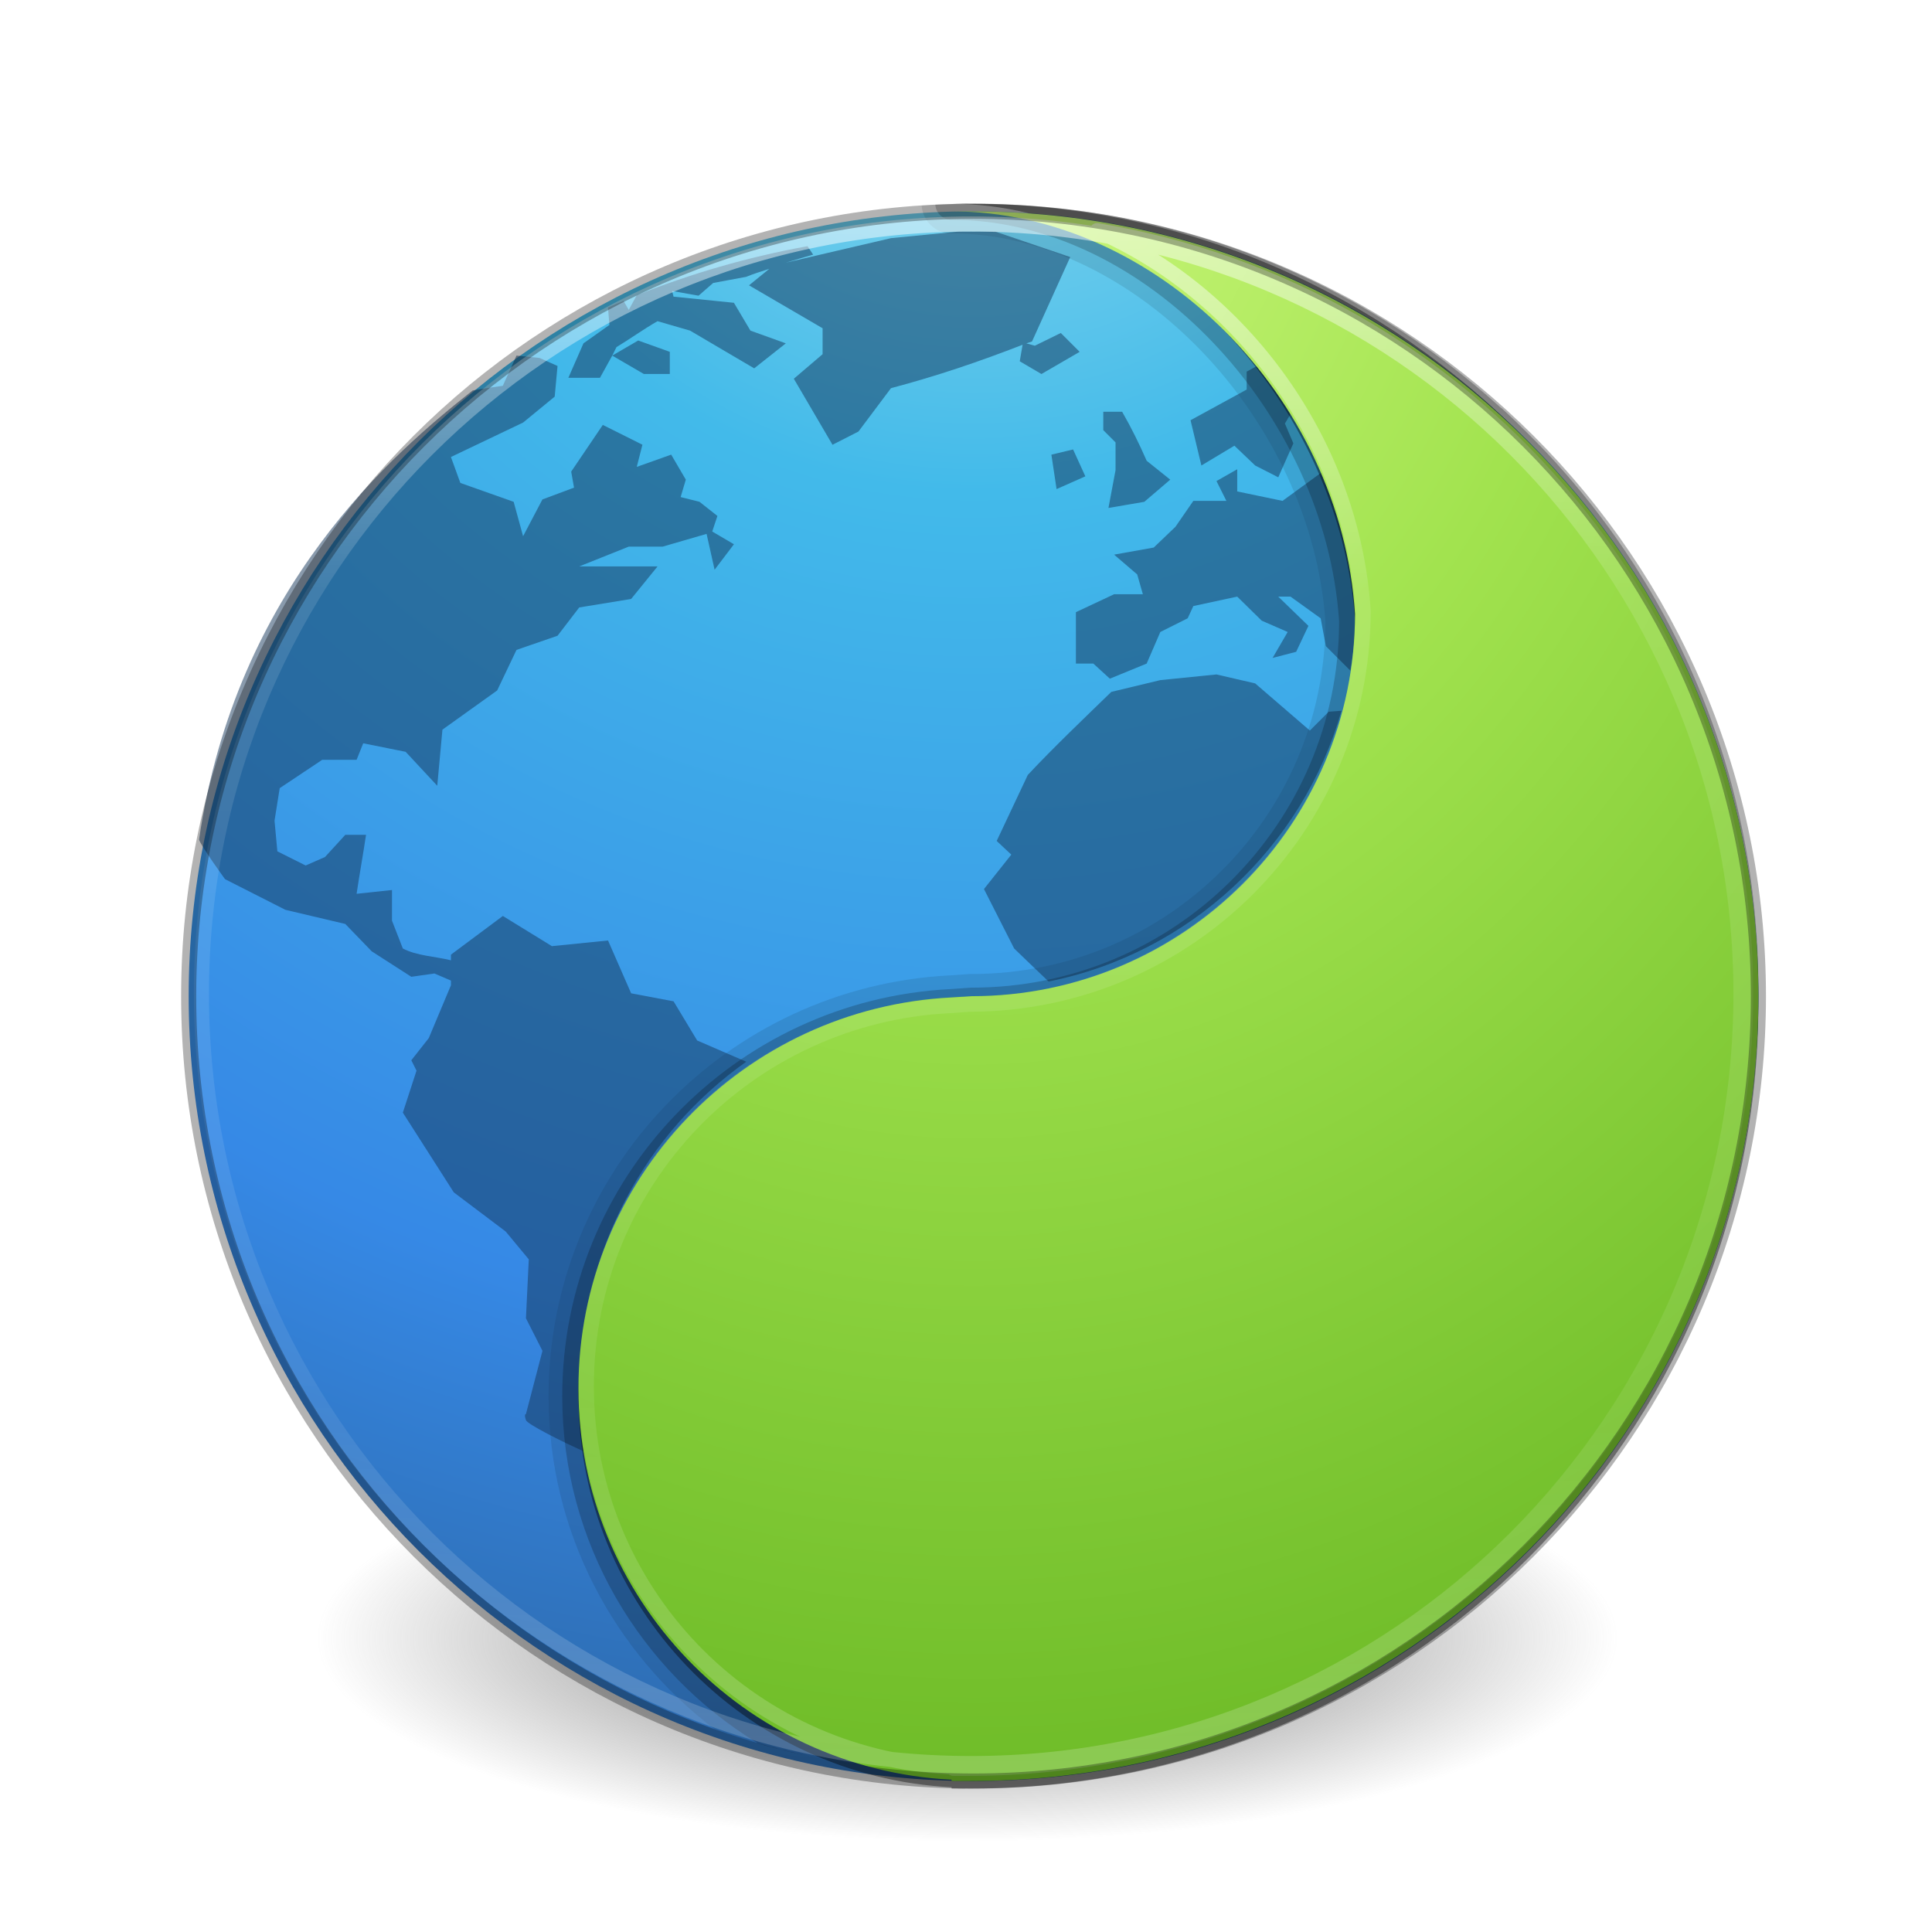
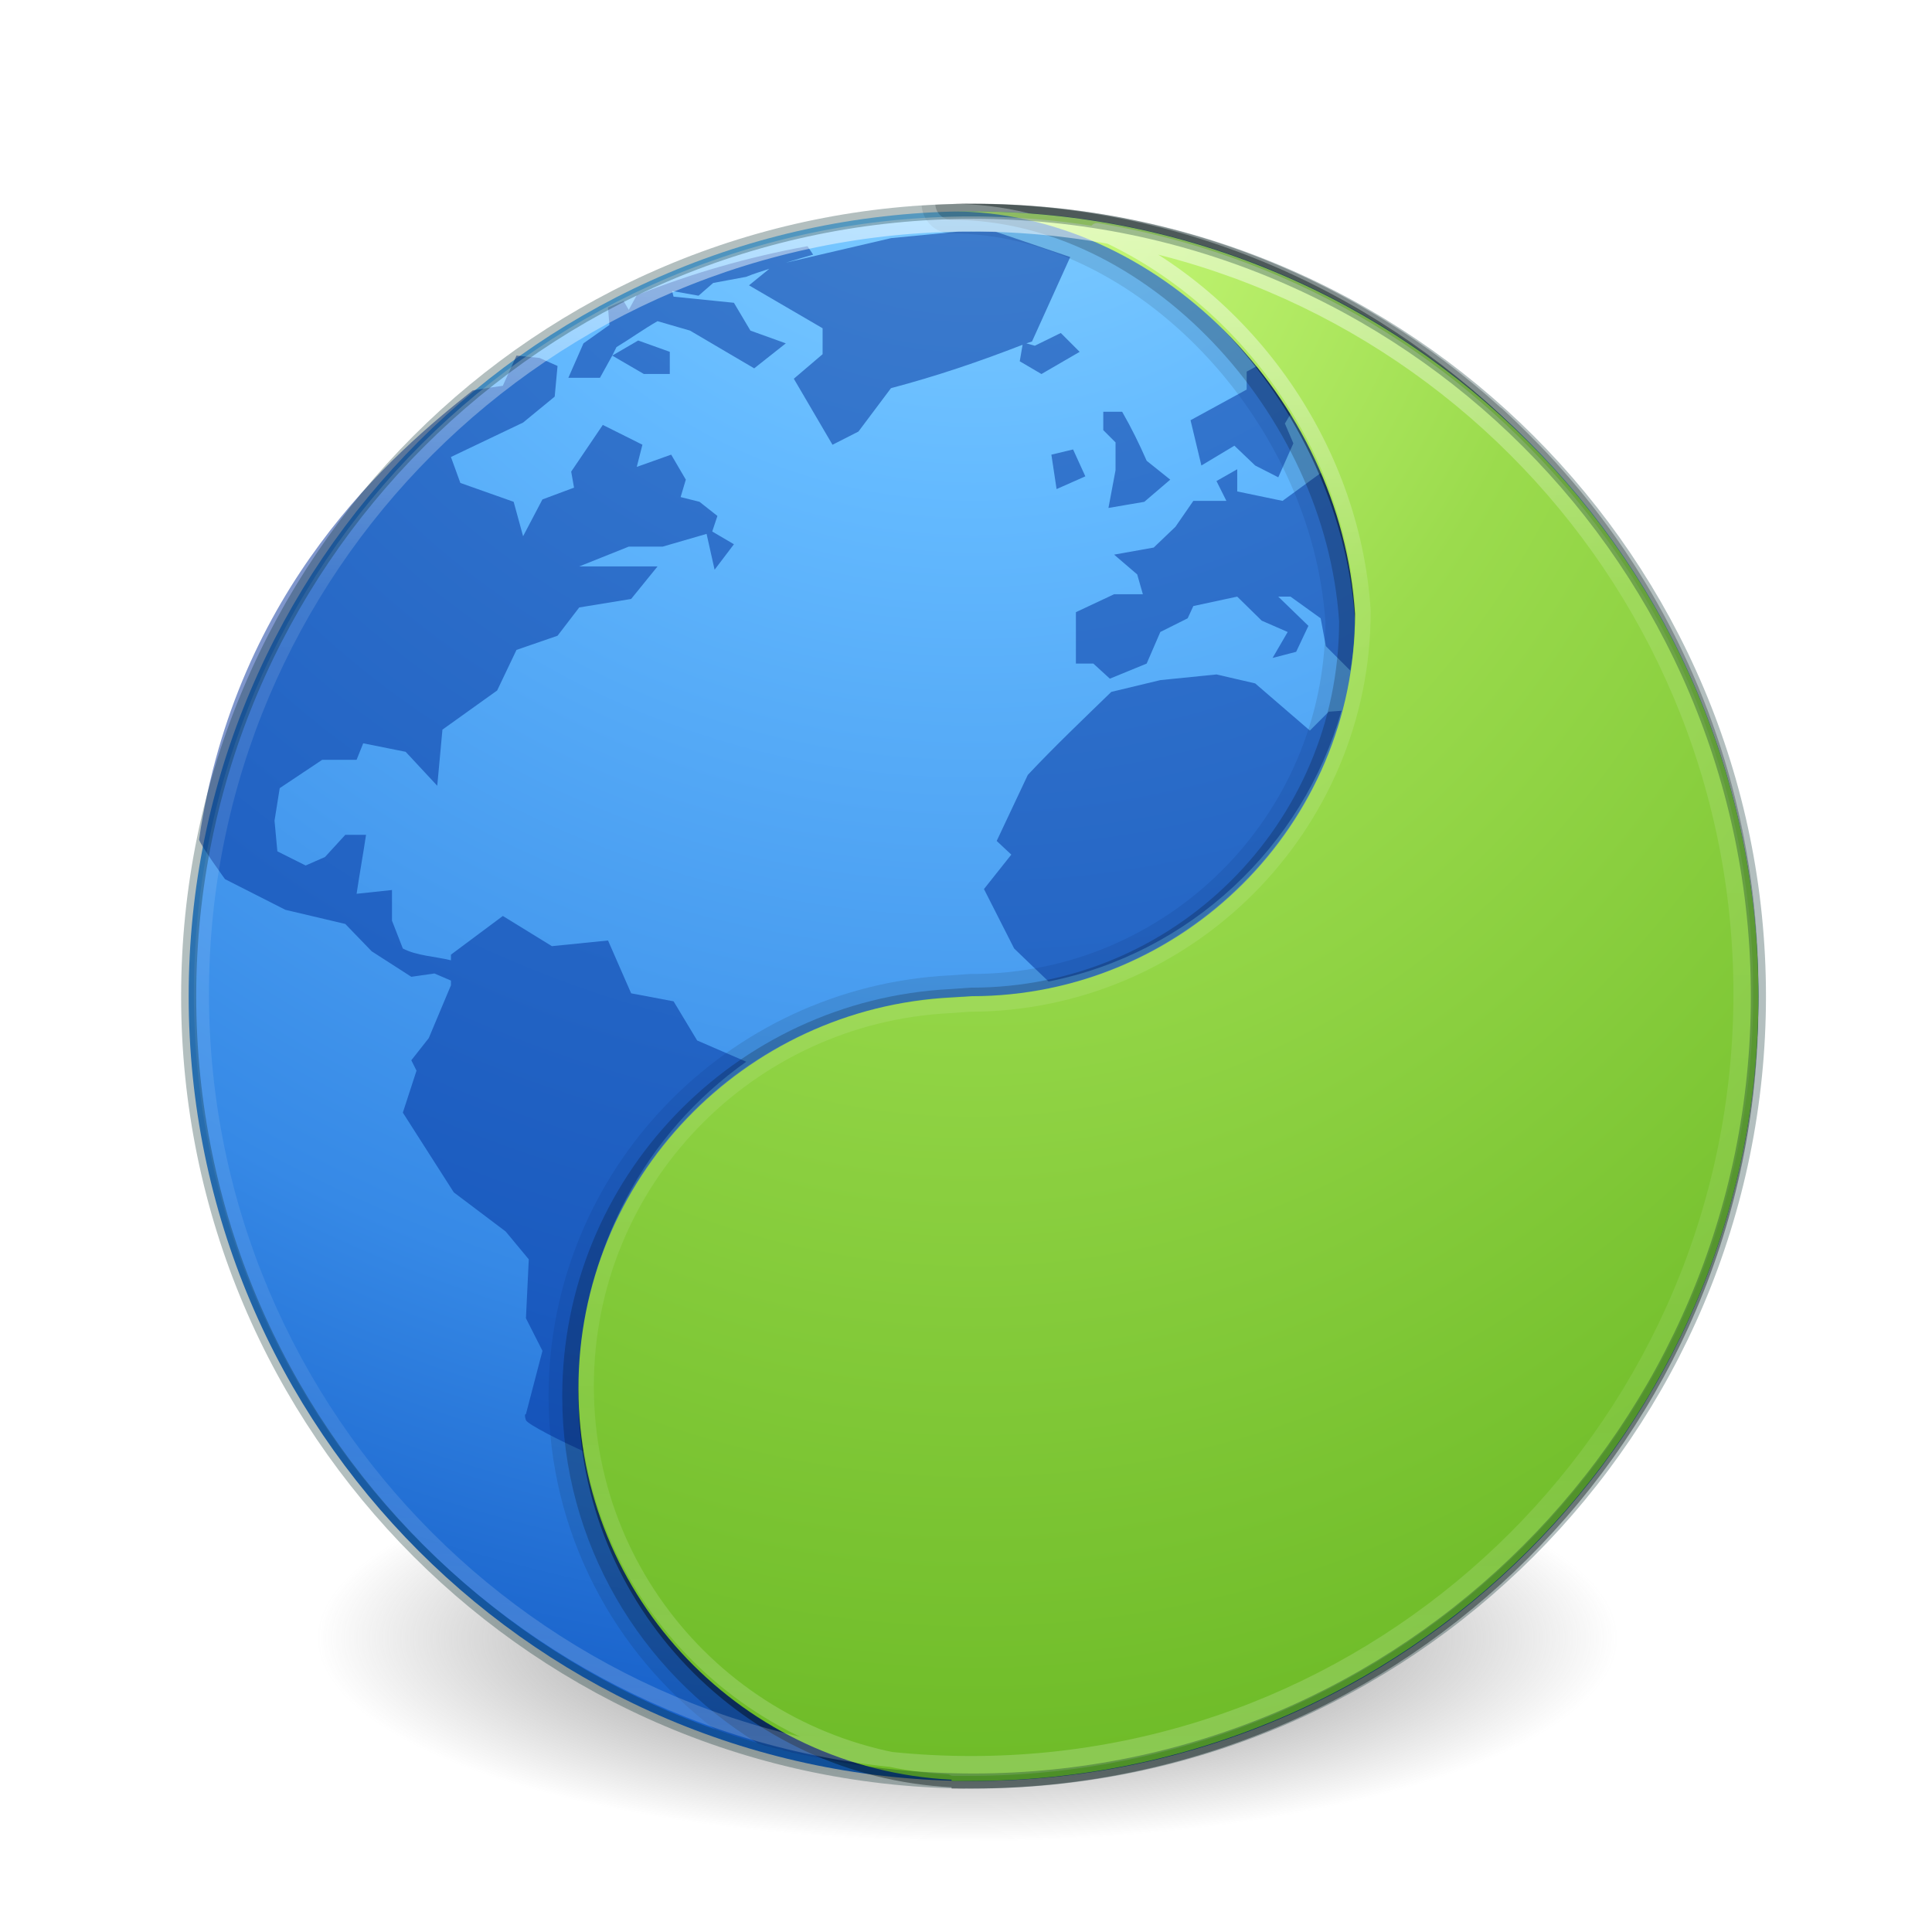
<svg xmlns="http://www.w3.org/2000/svg" xmlns:ns2="http://www.openswatchbook.org/uri/2009/osb" xmlns:xlink="http://www.w3.org/1999/xlink" version="1.1" width="128" height="128" id="svg5157">
  <defs id="defs5159">
    <linearGradient id="linearGradient3820-7-2-8-6">
      <stop id="stop3822-2-6-5-0" style="stop-color:#3d3d3d;stop-opacity:1" offset="0" />
      <stop id="stop3864-8-7-4-1" style="stop-color:#686868;stop-opacity:0.498" offset="0.5" />
      <stop id="stop3824-1-2-6-7" style="stop-color:#686868;stop-opacity:0" offset="1" />
    </linearGradient>
    <linearGradient id="linearGradient2867-449-88-871-390-598-476-591-434-148-57-177-3-8">
-       <stop id="stop3750-8-9" style="stop-color:#90dbec;stop-opacity:1" offset="0" />
-       <stop id="stop3752-3-2" style="stop-color:#42baea;stop-opacity:1" offset="0.262" />
+       <stop id="stop3750-8-9" style="stop-color:#8cd5ff;stop-opacity:1" offset="0" />
+       <stop id="stop3752-3-2" style="stop-color:#64baff;stop-opacity:1" offset="0.262" />
      <stop id="stop3754-7-2" style="stop-color:#3689e6;stop-opacity:1" offset="0.705" />
-       <stop id="stop3756-9-3" style="stop-color:#2b63a0;stop-opacity:1" offset="1" />
+       <stop id="stop3756-9-3" style="stop-color:#0d52bf;stop-opacity:1" offset="1" />
    </linearGradient>
    <radialGradient xlink:href="#linearGradient3820-7-2-8-6" id="radialGradient3163" gradientUnits="userSpaceOnUse" gradientTransform="matrix(0.6869404,0,0,0.2146169,-4.02174,68.57333)" cx="99.157" cy="186.171" fx="99.157" fy="186.171" r="62.769" />
    <radialGradient xlink:href="#linearGradient2867-449-88-871-390-598-476-591-434-148-57-177-3-8" id="radialGradient3197" gradientUnits="userSpaceOnUse" gradientTransform="matrix(0,6.338508,-6.705385,-1.7252442e-7,121.1592,-25.77666)" cx="3.972" cy="8.45" fx="3.972" fy="8.45" r="20" />
    <linearGradient id="linearGradient4246">
      <stop offset="0" style="stop-color:#ffffff;stop-opacity:1" id="stop4248" />
      <stop offset="0.235" style="stop-color:#ffffff;stop-opacity:0.235" id="stop4250" />
      <stop offset="0.764" style="stop-color:#ffffff;stop-opacity:0.157" id="stop4252" />
      <stop offset="1" style="stop-color:#ffffff;stop-opacity:0.392" id="stop4254" />
    </linearGradient>
    <linearGradient gradientTransform="matrix(2.756756,0,0,2.756756,-133.4078,-4.063372)" gradientUnits="userSpaceOnUse" xlink:href="#linearGradient4246" id="linearGradient5267" y2="44.009" x2="71.204" y1="6.895" x1="71.204" />
    <radialGradient gradientTransform="matrix(0,9.931377,-7.845251,-1.1276038e-7,130.7894,1.442336)" gradientUnits="userSpaceOnUse" xlink:href="#linearGradient4223" id="radialGradient3126-7-25-24" fy="8.45" fx="0.667" r="20" cy="8.45" cx="-1.265" />
    <linearGradient id="linearGradient4526" ns2:paint="solid">
      <stop style="stop-color:#ffffff;stop-opacity:1;" offset="0" id="stop4528" />
    </linearGradient>
    <linearGradient id="linearGradient4223">
-       <stop offset="0" style="stop-color:#cdf87e;stop-opacity:1" id="stop4225" />
-       <stop offset="0.262" style="stop-color:#a2e34f;stop-opacity:1" id="stop4227" />
+       <stop offset="0" style="stop-color:#d1ff82;stop-opacity:1" id="stop4225" />
+       <stop offset="0.262" style="stop-color:#9bdb4d;stop-opacity:1" id="stop4227" />
      <stop offset="0.661" style="stop-color:#68b723;stop-opacity:1" id="stop4229" />
-       <stop offset="1" style="stop-color:#1d7e0d;stop-opacity:1" id="stop4231" />
+       <stop offset="1" style="stop-color:#3a9104;stop-opacity:1" id="stop4231" />
    </linearGradient>
  </defs>
  <path style="fill:url(#radialGradient3163);fill-opacity:1;stroke:none" id="path3818-0-5-0" d="m 107.212,108.529 a 43.119,13.471 0 1 1 -86.237,0 43.119,13.471 0 1 1 86.237,0 z" />
  <path d="m 64.5,13.998 c -28.692,0 -52,23.308 -52,52 0,28.692 23.308,52 52,52 28.692,0 52,-23.308 52,-52 0,-28.692 -23.308,-52 -52,-52 z" id="path2555" style="color:#000000;fill:url(#radialGradient3197);fill-opacity:1;fill-rule:nonzero;stroke:none;stroke-width:1;marker:none;visibility:visible;display:inline;overflow:visible;enable-background:accumulate" />
  <path d="m 64.5,13.498 c -1.153,0 -2.303,0.051 -3.438,0.125 a 1.978,1.978 0 0 0 1.969,1.844 c 12.23,0 23.888,12.401 24.781,25.75 0.001,0.021 -0.001,0.042 0,0.062 -0.068,12.844 -10.54,23.25 -23.438,23.25 a 1.978,1.978 0 0 0 -0.125,0 l -1.312,0.094 -0.031,0 C 48.137,65.388 36.344,77.573 36.344,92.498 c 0,9.033 4.341,17.014 11.031,22.094 5.366,1.875 11.125,2.906 17.125,2.906 28.692,0 52,-23.308 52,-52 0,-28.692 -23.308,-52 -52,-52 z" id="path7568" style="color:#000000;display:inline;overflow:visible;visibility:visible;opacity:0.1;fill:#000000;fill-opacity:1;fill-rule:nonzero;stroke:none;stroke-width:1;marker:none;enable-background:accumulate" />
-   <path d="m 63.532,15.34 -4.5,0.438 -6.969,1.625 c 0.594,-0.178 1.197,-0.36 1.812,-0.531 l -0.375,-0.562 c -3.957,0.718 -7.746,1.821 -11.313,3.25 l -0.531,0.969 -0.344,-0.594 c -0.345,0.145 -0.691,0.286 -1.031,0.438 l 0.094,1.156 -1.719,1.219 -1,2.281 2.094,0 0.812,-1.469 0.281,-0.562 c 0.916,-0.556 1.786,-1.184 2.719,-1.719 l 2.156,0.625 c 1.416,0.825 2.833,1.677 4.25,2.5 l 2.094,-1.656 -2.344,-0.844 -1.094,-1.844 -4,-0.406 -0.094,-0.375 1.75,0.312 0.969,-0.844 2.188,-0.406 c 0.515,-0.215 1.012,-0.357 1.531,-0.531 l -1.344,1.094 4.875,2.844 0,1.719 -1.906,1.625 2.562,4.375 1.719,-0.875 2.156,-2.875 c 3.057,-0.81 5.833,-1.754 8.719,-2.875 l -0.188,1.094 1.438,0.844 2.531,-1.469 -1.25,-1.25 -1.719,0.844 -0.562,-0.156 c 0.125,-0.049 0.25,-0.075 0.375,-0.125 l 2.531,-5.594 -4.969,-1.688 c -0.476,-0.011 -0.958,0 -1.438,0 -0.323,0 -0.647,-0.005 -0.969,0 z m -22.969,8.219 2.094,1.219 1.719,0 0,-1.469 -2.094,-0.75 z m -6.344,0 -0.906,2 c 0,0 -1.593,0.226 -2,0.312 -5.198,4.107 -15.685,13.013 -18.125,29.75 0.097,0.388 1.719,2.625 1.719,2.625 l 4,2.031 3.969,0.938 1.75,1.812 2.625,1.688 1.531,-0.219 1.094,0.469 0,0.312 -1.469,3.5 -1.156,1.469 0.344,0.688 -0.906,2.781 3.375,5.281 3.438,2.594 1.531,1.844 -0.188,3.906 1.094,2.156 -1.094,4.188 c 0,0 -0.145,-0.017 0,0.406 0.09,0.259 2.273,1.379 4.094,2.188 -0.29,-1.551 -0.438,-3.145 -0.438,-4.781 0,-8.741 4.309,-16.456 10.938,-21.156 -1.079,-0.474 -2.163,-0.927 -3.25,-1.406 l -1.562,-2.594 -2.812,-0.531 -1.531,-3.5 -3.719,0.375 -3.25,-2 -3.438,2.562 0,0.375 c -1.031,-0.255 -2.269,-0.297 -3.188,-0.781 l -0.719,-1.844 0,-2.031 -2.344,0.25 c 0.19,-1.287 0.434,-2.62 0.625,-3.906 l -1.375,0 -1.344,1.469 -1.281,0.562 -1.875,-0.938 -0.188,-2.031 0.344,-2.156 2.812,-1.875 2.281,0 0.438,-1.094 2.812,0.562 2.094,2.25 0.344,-3.719 3.625,-2.594 1.281,-2.688 2.719,-0.938 1.438,-1.875 3.438,-0.562 1.75,-2.156 -5.188,0 3.281,-1.312 2.25,0 2.906,-0.844 0.531,2.375 1.281,-1.688 -1.438,-0.844 0.344,-1.031 -1.188,-0.938 -1.25,-0.312 0.344,-1.156 -0.969,-1.656 -2.281,0.812 0.375,-1.469 -2.625,-1.312 -2.094,3.094 0.188,1.062 -2.094,0.781 -1.281,2.438 -0.625,-2.281 -3.531,-1.25 -0.625,-1.719 4.781,-2.281 2.094,-1.719 0.188,-2.031 -1.188,-0.531 z m 49.688,0.344 -1.312,0.719 0,1.188 -3.719,2.031 0.719,3 2.188,-1.312 1.375,1.312 1.531,0.781 1,-2.25 -0.562,-1.312 0.562,-0.938 0.344,-0.281 c -0.64,-1.032 -1.347,-2.011 -2.125,-2.938 z m -10.812,3.375 0,1.219 0.812,0.812 0,1.844 -0.469,2.5 2.375,-0.406 1.719,-1.469 -1.562,-1.25 c -0.499,-1.14 -1,-2.156 -1.625,-3.25 z m -2,2.5 -1.438,0.344 0.344,2.281 1.906,-0.844 z m 16.844,0.781 -0.094,0.531 -2.875,2.094 -3,-0.625 0,-1.469 -1.375,0.781 0.656,1.312 -2.188,0 -1.188,1.719 -1.438,1.375 -2.625,0.469 1.531,1.312 0.375,1.312 -1.906,0 -2.531,1.188 0,3.406 1.156,0 1.094,1 2.438,-1 0.906,-2.094 1.812,-0.906 0.375,-0.812 2.906,-0.625 1.625,1.594 1.719,0.75 -1,1.719 1.562,-0.406 0.812,-1.719 -2,-1.938 0.812,0 2,1.438 0.344,1.844 1.625,1.625 c 0.235,-1.385 0.375,-2.83 0.375,-4.281 0,-3.4 -0.688,-6.63 -1.906,-9.594 z m -7.344,14.125 -3.719,0.375 -3.25,0.781 c -1.861,1.809 -3.77,3.622 -5.531,5.5 l -2.062,4.375 0.969,0.906 -1.812,2.281 2,3.938 c 0.755,0.733 1.52,1.46 2.281,2.188 9.331,-1.863 16.833,-8.883 19.406,-17.938 l -0.844,0.062 -1.25,1.25 -3.625,-3.125 z" id="path6534-4" style="color:#000000;display:inline;overflow:visible;visibility:visible;opacity:0.5;fill:#13355a;fill-opacity:1;fill-rule:nonzero;stroke:none;stroke-width:1;marker:none;enable-background:accumulate;clip-rule:nonzero;isolation:auto;mix-blend-mode:normal;color-interpolation:sRGB;color-interpolation-filters:linearRGB;solid-color:#000000;solid-opacity:1;stroke-linecap:butt;stroke-linejoin:miter;stroke-miterlimit:4;stroke-dasharray:none;stroke-dashoffset:0;stroke-opacity:1;filter-blend-mode:normal;filter-gaussianBlur-deviation:0;color-rendering:auto;image-rendering:auto;shape-rendering:auto;text-rendering:auto" />
+   <path d="m 63.532,15.34 -4.5,0.438 -6.969,1.625 c 0.594,-0.178 1.197,-0.36 1.812,-0.531 l -0.375,-0.562 c -3.957,0.718 -7.746,1.821 -11.313,3.25 l -0.531,0.969 -0.344,-0.594 c -0.345,0.145 -0.691,0.286 -1.031,0.438 l 0.094,1.156 -1.719,1.219 -1,2.281 2.094,0 0.812,-1.469 0.281,-0.562 c 0.916,-0.556 1.786,-1.184 2.719,-1.719 l 2.156,0.625 c 1.416,0.825 2.833,1.677 4.25,2.5 l 2.094,-1.656 -2.344,-0.844 -1.094,-1.844 -4,-0.406 -0.094,-0.375 1.75,0.312 0.969,-0.844 2.188,-0.406 c 0.515,-0.215 1.012,-0.357 1.531,-0.531 l -1.344,1.094 4.875,2.844 0,1.719 -1.906,1.625 2.562,4.375 1.719,-0.875 2.156,-2.875 c 3.057,-0.81 5.833,-1.754 8.719,-2.875 l -0.188,1.094 1.438,0.844 2.531,-1.469 -1.25,-1.25 -1.719,0.844 -0.562,-0.156 c 0.125,-0.049 0.25,-0.075 0.375,-0.125 l 2.531,-5.594 -4.969,-1.688 c -0.476,-0.011 -0.958,0 -1.438,0 -0.323,0 -0.647,-0.005 -0.969,0 z m -22.969,8.219 2.094,1.219 1.719,0 0,-1.469 -2.094,-0.75 z m -6.344,0 -0.906,2 c 0,0 -1.593,0.226 -2,0.312 -5.198,4.107 -15.685,13.013 -18.125,29.75 0.097,0.388 1.719,2.625 1.719,2.625 l 4,2.031 3.969,0.938 1.75,1.812 2.625,1.688 1.531,-0.219 1.094,0.469 0,0.312 -1.469,3.5 -1.156,1.469 0.344,0.688 -0.906,2.781 3.375,5.281 3.438,2.594 1.531,1.844 -0.188,3.906 1.094,2.156 -1.094,4.188 c 0,0 -0.145,-0.017 0,0.406 0.09,0.259 2.273,1.379 4.094,2.188 -0.29,-1.551 -0.438,-3.145 -0.438,-4.781 0,-8.741 4.309,-16.456 10.938,-21.156 -1.079,-0.474 -2.163,-0.927 -3.25,-1.406 l -1.562,-2.594 -2.812,-0.531 -1.531,-3.5 -3.719,0.375 -3.25,-2 -3.438,2.562 0,0.375 c -1.031,-0.255 -2.269,-0.297 -3.188,-0.781 l -0.719,-1.844 0,-2.031 -2.344,0.25 c 0.19,-1.287 0.434,-2.62 0.625,-3.906 l -1.375,0 -1.344,1.469 -1.281,0.562 -1.875,-0.938 -0.188,-2.031 0.344,-2.156 2.812,-1.875 2.281,0 0.438,-1.094 2.812,0.562 2.094,2.25 0.344,-3.719 3.625,-2.594 1.281,-2.688 2.719,-0.938 1.438,-1.875 3.438,-0.562 1.75,-2.156 -5.188,0 3.281,-1.312 2.25,0 2.906,-0.844 0.531,2.375 1.281,-1.688 -1.438,-0.844 0.344,-1.031 -1.188,-0.938 -1.25,-0.312 0.344,-1.156 -0.969,-1.656 -2.281,0.812 0.375,-1.469 -2.625,-1.312 -2.094,3.094 0.188,1.062 -2.094,0.781 -1.281,2.438 -0.625,-2.281 -3.531,-1.25 -0.625,-1.719 4.781,-2.281 2.094,-1.719 0.188,-2.031 -1.188,-0.531 z m 49.688,0.344 -1.312,0.719 0,1.188 -3.719,2.031 0.719,3 2.188,-1.312 1.375,1.312 1.531,0.781 1,-2.25 -0.562,-1.312 0.562,-0.938 0.344,-0.281 c -0.64,-1.032 -1.347,-2.011 -2.125,-2.938 z m -10.812,3.375 0,1.219 0.812,0.812 0,1.844 -0.469,2.5 2.375,-0.406 1.719,-1.469 -1.562,-1.25 c -0.499,-1.14 -1,-2.156 -1.625,-3.25 z m -2,2.5 -1.438,0.344 0.344,2.281 1.906,-0.844 z m 16.844,0.781 -0.094,0.531 -2.875,2.094 -3,-0.625 0,-1.469 -1.375,0.781 0.656,1.312 -2.188,0 -1.188,1.719 -1.438,1.375 -2.625,0.469 1.531,1.312 0.375,1.312 -1.906,0 -2.531,1.188 0,3.406 1.156,0 1.094,1 2.438,-1 0.906,-2.094 1.812,-0.906 0.375,-0.812 2.906,-0.625 1.625,1.594 1.719,0.75 -1,1.719 1.562,-0.406 0.812,-1.719 -2,-1.938 0.812,0 2,1.438 0.344,1.844 1.625,1.625 c 0.235,-1.385 0.375,-2.83 0.375,-4.281 0,-3.4 -0.688,-6.63 -1.906,-9.594 z m -7.344,14.125 -3.719,0.375 -3.25,0.781 c -1.861,1.809 -3.77,3.622 -5.531,5.5 l -2.062,4.375 0.969,0.906 -1.812,2.281 2,3.938 c 0.755,0.733 1.52,1.46 2.281,2.188 9.331,-1.863 16.833,-8.883 19.406,-17.938 l -0.844,0.062 -1.25,1.25 -3.625,-3.125 z" id="path6534-4" style="color:#000000;display:inline;overflow:visible;visibility:visible;opacity:0.5;fill:#002e99;fill-opacity:1;fill-rule:nonzero;stroke:none;stroke-width:1;marker:none;enable-background:accumulate;clip-rule:nonzero;isolation:auto;mix-blend-mode:normal;color-interpolation:sRGB;color-interpolation-filters:linearRGB;solid-color:#000000;solid-opacity:1;stroke-linecap:butt;stroke-linejoin:miter;stroke-miterlimit:4;stroke-dasharray:none;stroke-dashoffset:0;stroke-opacity:1;filter-blend-mode:normal;filter-gaussianBlur-deviation:0;color-rendering:auto;image-rendering:auto;shape-rendering:auto;text-rendering:auto" />
  <path d="m 64.5,13.498 c -0.845,0 -1.697,0.023 -2.531,0.062 a 1.063,1.063 0 0 0 1.062,1 c 12.834,0 24.763,12.757 25.688,26.594 0.001,0.021 -0.001,0.042 0,0.062 -0.034,13.377 -10.923,24.219 -24.344,24.219 a 1.05,1.05 0 0 0 -0.062,0 l -1.344,0.094 C 48.666,66.254 37.25,78.05 37.25,92.498 c 0,9.717 5.169,18.222 12.906,22.969 0.012,0.008 0.019,0.024 0.031,0.031 0.177,0.051 0.354,0.107 0.531,0.156 0.375,0.103 0.747,0.187 1.125,0.281 0.022,0.006 0.04,0.026 0.062,0.031 0.699,0.174 1.415,0.323 2.125,0.469 0.846,0.173 1.702,0.337 2.562,0.469 0.86,0.132 1.72,0.224 2.594,0.312 0.759,0.077 1.513,0.143 2.281,0.188 0.116,0.007 0.228,0.025 0.344,0.031 0.28,0.014 0.562,0.021 0.844,0.031 0.61,0.021 1.229,0.031 1.844,0.031 23.323,0 43.075,-15.388 49.656,-36.563 0.253,-0.814 0.505,-1.607 0.719,-2.438 0.858,-3.331 1.384,-6.791 1.562,-10.344 0.045,-0.886 0.062,-1.76 0.062,-2.656 0,-9.872 -2.743,-19.101 -7.531,-26.969 -0.435,-0.715 -0.876,-1.402 -1.344,-2.094 -1.407,-2.081 -2.971,-4.054 -4.656,-5.906 -0.56,-0.616 -1.13,-1.193 -1.719,-1.781 -0.583,-0.583 -1.171,-1.164 -1.781,-1.719 -0.006,-0.005 -0.025,0.005 -0.031,0 -9.237,-8.396 -21.488,-13.531 -34.937,-13.531 z" id="path7450" style="color:#000000;display:inline;overflow:visible;visibility:visible;opacity:0.2;fill:#000000;fill-opacity:1;fill-rule:nonzero;stroke:none;stroke-width:1;marker:none;enable-background:accumulate" />
  <path d="m 63.045,13.503 c 13.538,0 25.799,13.252 26.727,27.664 2e-5,13.977 -11.381,25.331 -25.391,25.331 l -1.336,0.083 C 49.287,67.279 38.322,78.599 38.322,92.496 c 0,13.896 10.965,25.217 24.723,25.914 l 0,0.083 c 0.446,0.011 0.888,0 1.336,0 28.754,0 52.118,-23.309 52.118,-51.995 0,-28.686 -23.364,-52.995 -52.118,-52.995 -0.449,0 -0.89,-0.011 -1.336,2.6e-5 z" id="path2555-1-56-4-0" style="color:#000000;display:inline;overflow:visible;visibility:visible;opacity:0.4;fill:#000000;fill-opacity:1;fill-rule:nonzero;stroke:none;stroke-width:1;marker:none;enable-background:accumulate" />
  <path d="m 63.045,14.003 c 13.538,0 25.799,12.252 26.727,26.664 2e-5,13.977 -11.381,25.331 -25.391,25.331 l -1.336,0.083 C 49.287,66.779 38.322,78.099 38.322,91.996 c 0,13.896 10.965,25.217 24.723,25.914 l 0,0.083 c 0.446,0.011 0.888,0 1.336,0 28.754,0 52.118,-23.309 52.118,-51.995 0,-28.686 -23.364,-51.995 -52.118,-51.995 -0.449,0 -0.89,-0.011 -1.336,2e-5 z" id="path2555-1-56-4" style="color:#000000;clip-rule:nonzero;display:inline;overflow:visible;visibility:visible;opacity:1;isolation:auto;mix-blend-mode:normal;color-interpolation:sRGB;color-interpolation-filters:linearRGB;solid-color:#000000;solid-opacity:1;fill:url(#radialGradient3126-7-25-24);fill-opacity:1;fill-rule:nonzero;stroke:none;stroke-width:1;stroke-linecap:butt;stroke-linejoin:miter;stroke-miterlimit:4;stroke-dasharray:none;stroke-dashoffset:0;stroke-opacity:1;marker:none;color-rendering:auto;image-rendering:auto;shape-rendering:auto;text-rendering:auto;enable-background:accumulate" />
  <path d="m 115.344,65.839 c 0,28.167 -22.835,51.002 -50.999,51.002 -28.167,0 -51.001,-22.835 -51.001,-51.002 0,-28.166 22.834,-50.998 51.001,-50.998 28.164,0 50.999,22.832 50.999,50.998 l 0,0 z M 72.687,15.28 c 9.554,4.161 16.906,14.029 17.625,25.188 a 0.676,0.676 0 0 1 0,0.031 c 2e-5,14.323 -11.685,25.997 -26.031,26.031 -0.021,5.1e-5 -0.041,0 -0.062,0 l -1.281,0.094 a 0.676,0.676 0 0 1 -0.031,0 c -13.406,0.679 -24.063,11.678 -24.063,25.219 0,13.541 10.656,24.539 24.063,25.219 a 0.676,0.676 0 0 1 0.25,0.094 c 0.349,0.003 0.69,0 1.062,0 28.389,0 51.438,-22.993 51.437,-51.313 0,-25.437 -18.608,-46.521 -42.969,-50.562 z" id="path8655-6" style="color:#000000;display:inline;overflow:visible;visibility:visible;opacity:0.5;fill:none;stroke:url(#linearGradient5267);stroke-width:1;stroke-linecap:round;stroke-linejoin:round;stroke-miterlimit:4;stroke-dasharray:none;stroke-dashoffset:0;stroke-opacity:1;marker:none;enable-background:accumulate" />
-   <path style="opacity:0.3;color:#000000;fill:#000000;fill-opacity:0;fill-rule:nonzero;stroke:#000000;stroke-width:1;stroke-linecap:round;stroke-linejoin:round;stroke-miterlimit:4;stroke-opacity:1;stroke-dasharray:none;stroke-dashoffset:0;marker:none;visibility:visible;display:inline;overflow:visible;enable-background:accumulate" id="path2555-7-1" d="m 64.5,13.998 c -28.692,0 -52,23.308 -52,52 0,28.692 23.308,52 52,52 28.692,0 52,-23.308 52,-52 0,-28.692 -23.308,-52 -52,-52 z" />
+   <path style="opacity:0.3;color:#000000;fill:none;fill-opacity:0;fill-rule:nonzero;stroke:#002728;stroke-width:1;stroke-linecap:round;stroke-linejoin:round;stroke-miterlimit:4;stroke-opacity:1;stroke-dasharray:none;stroke-dashoffset:0;marker:none;visibility:visible;display:inline;overflow:visible;enable-background:accumulate" id="path2555-7-1" d="m 64.5,13.998 c -28.692,0 -52,23.308 -52,52 0,28.692 23.308,52 52,52 28.692,0 52,-23.308 52,-52 0,-28.692 -23.308,-52 -52,-52 z" />
</svg>
